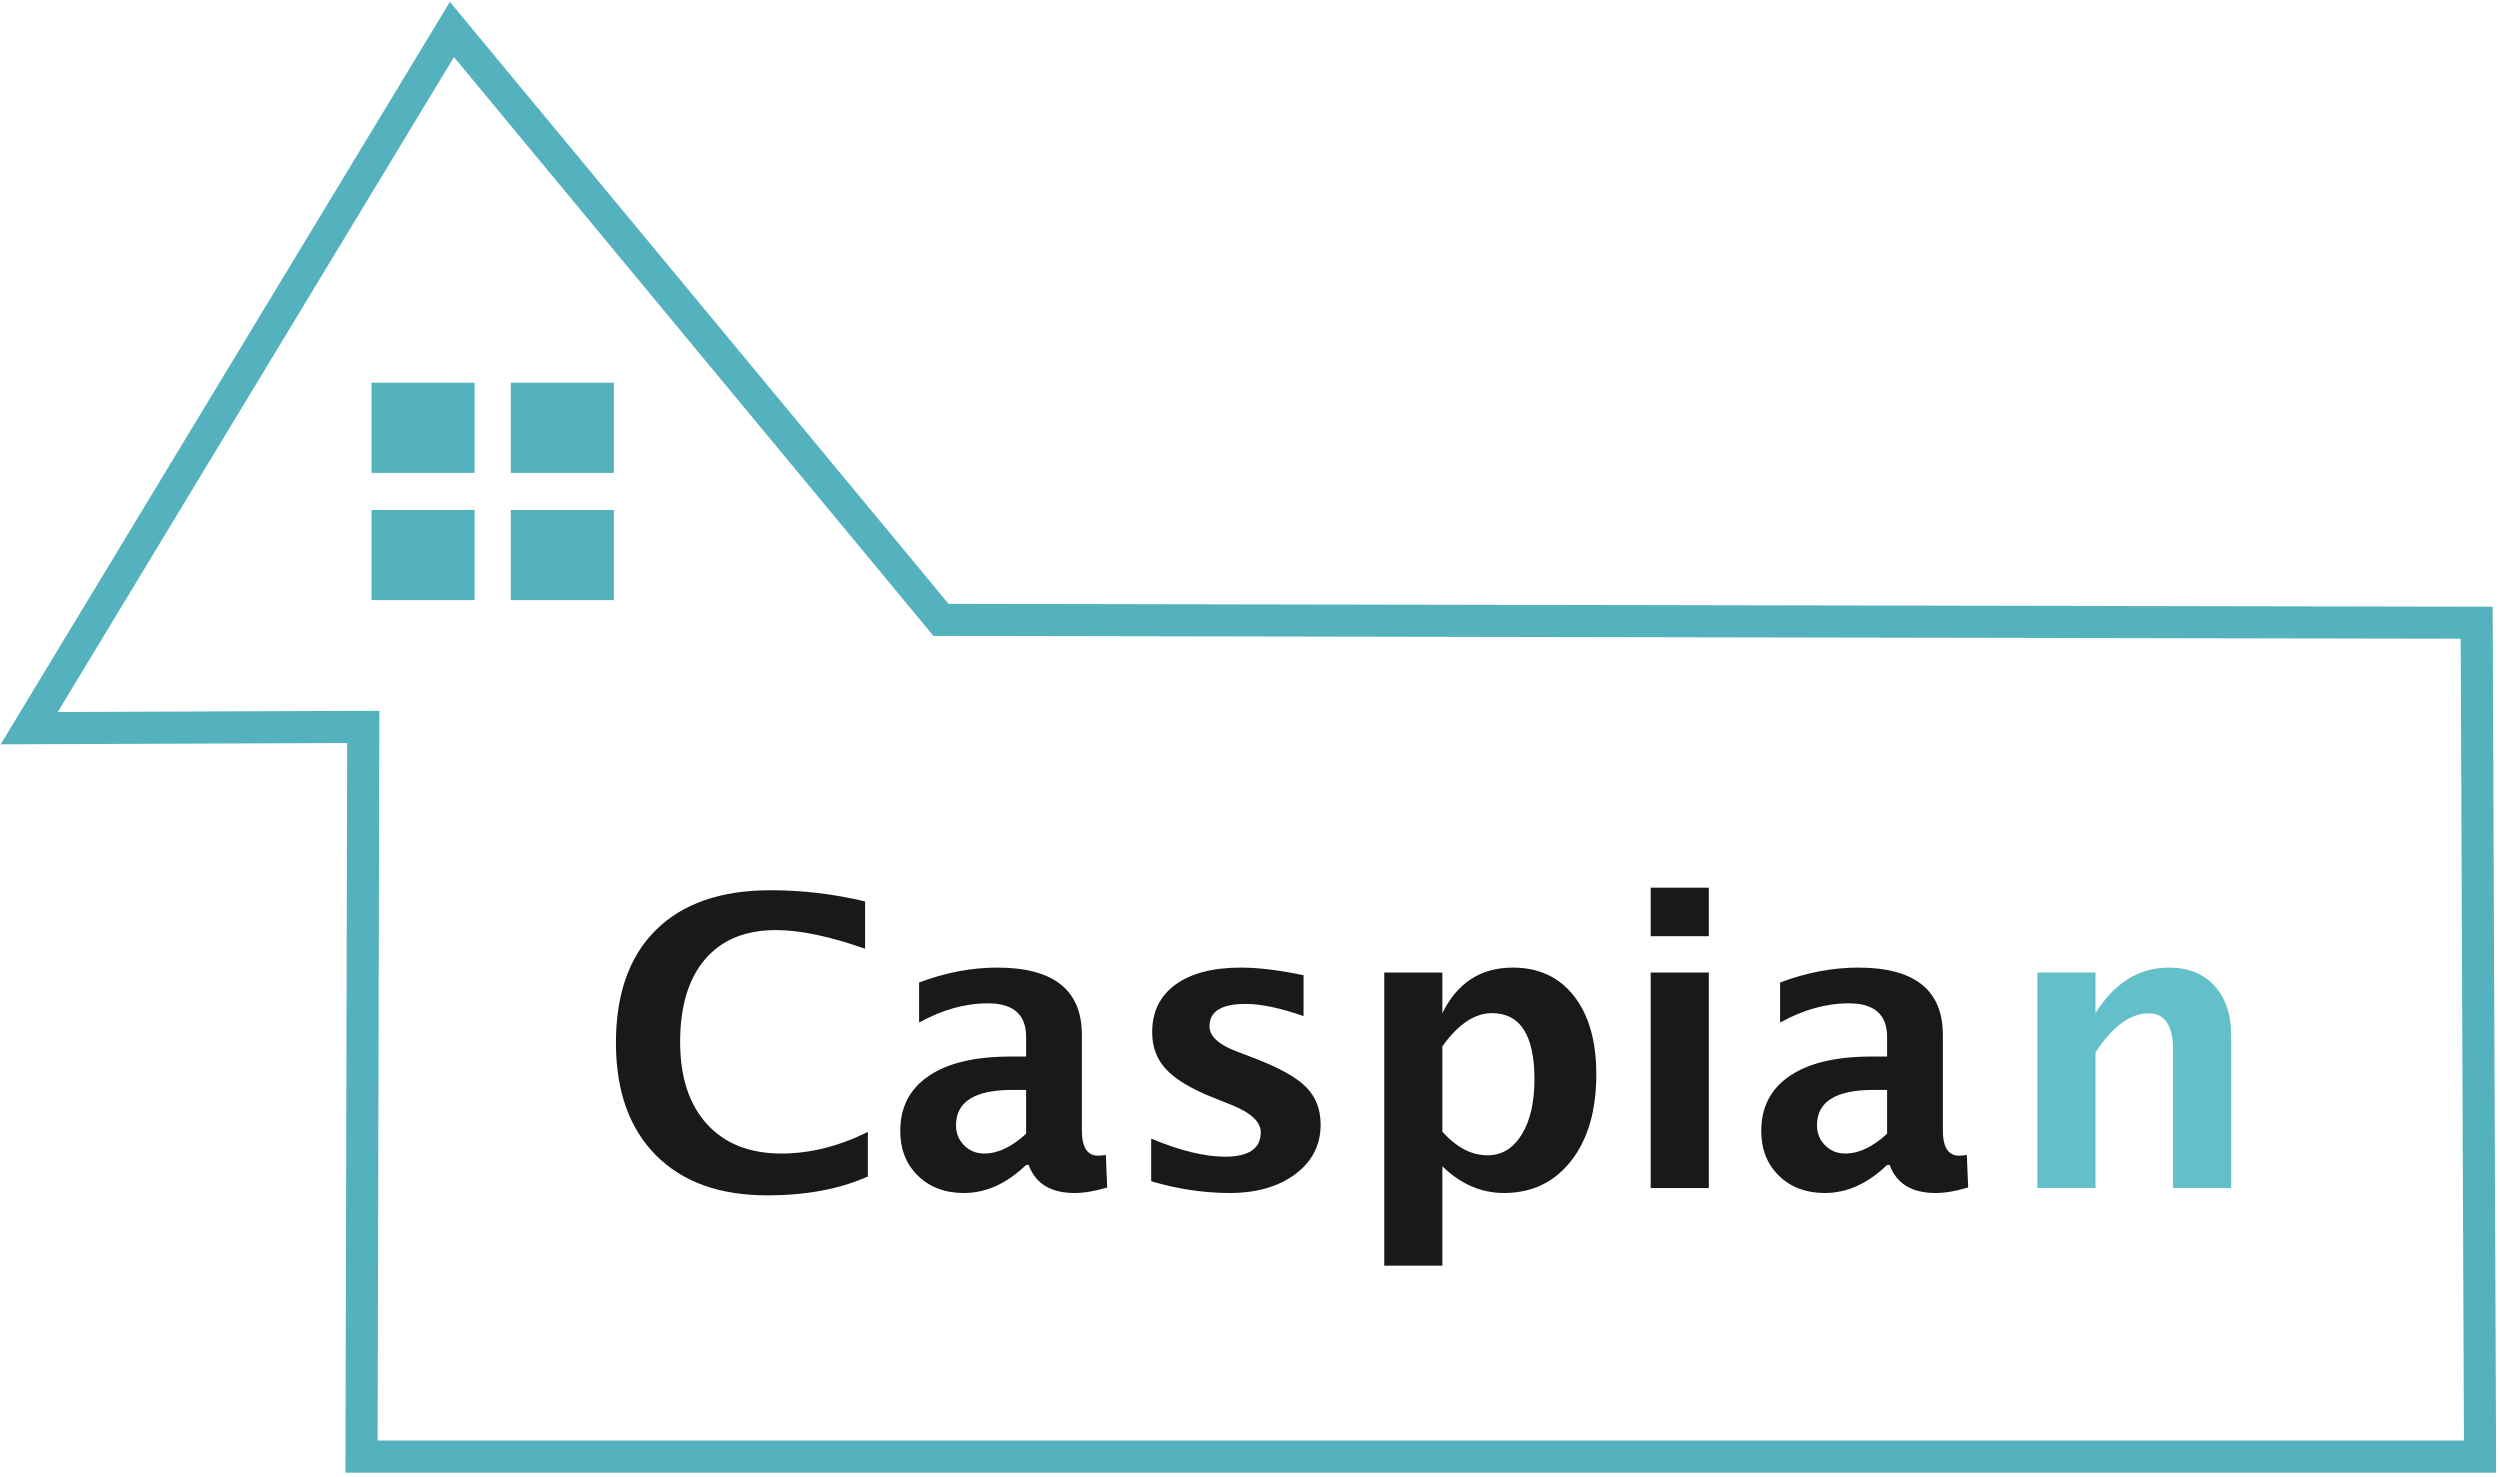
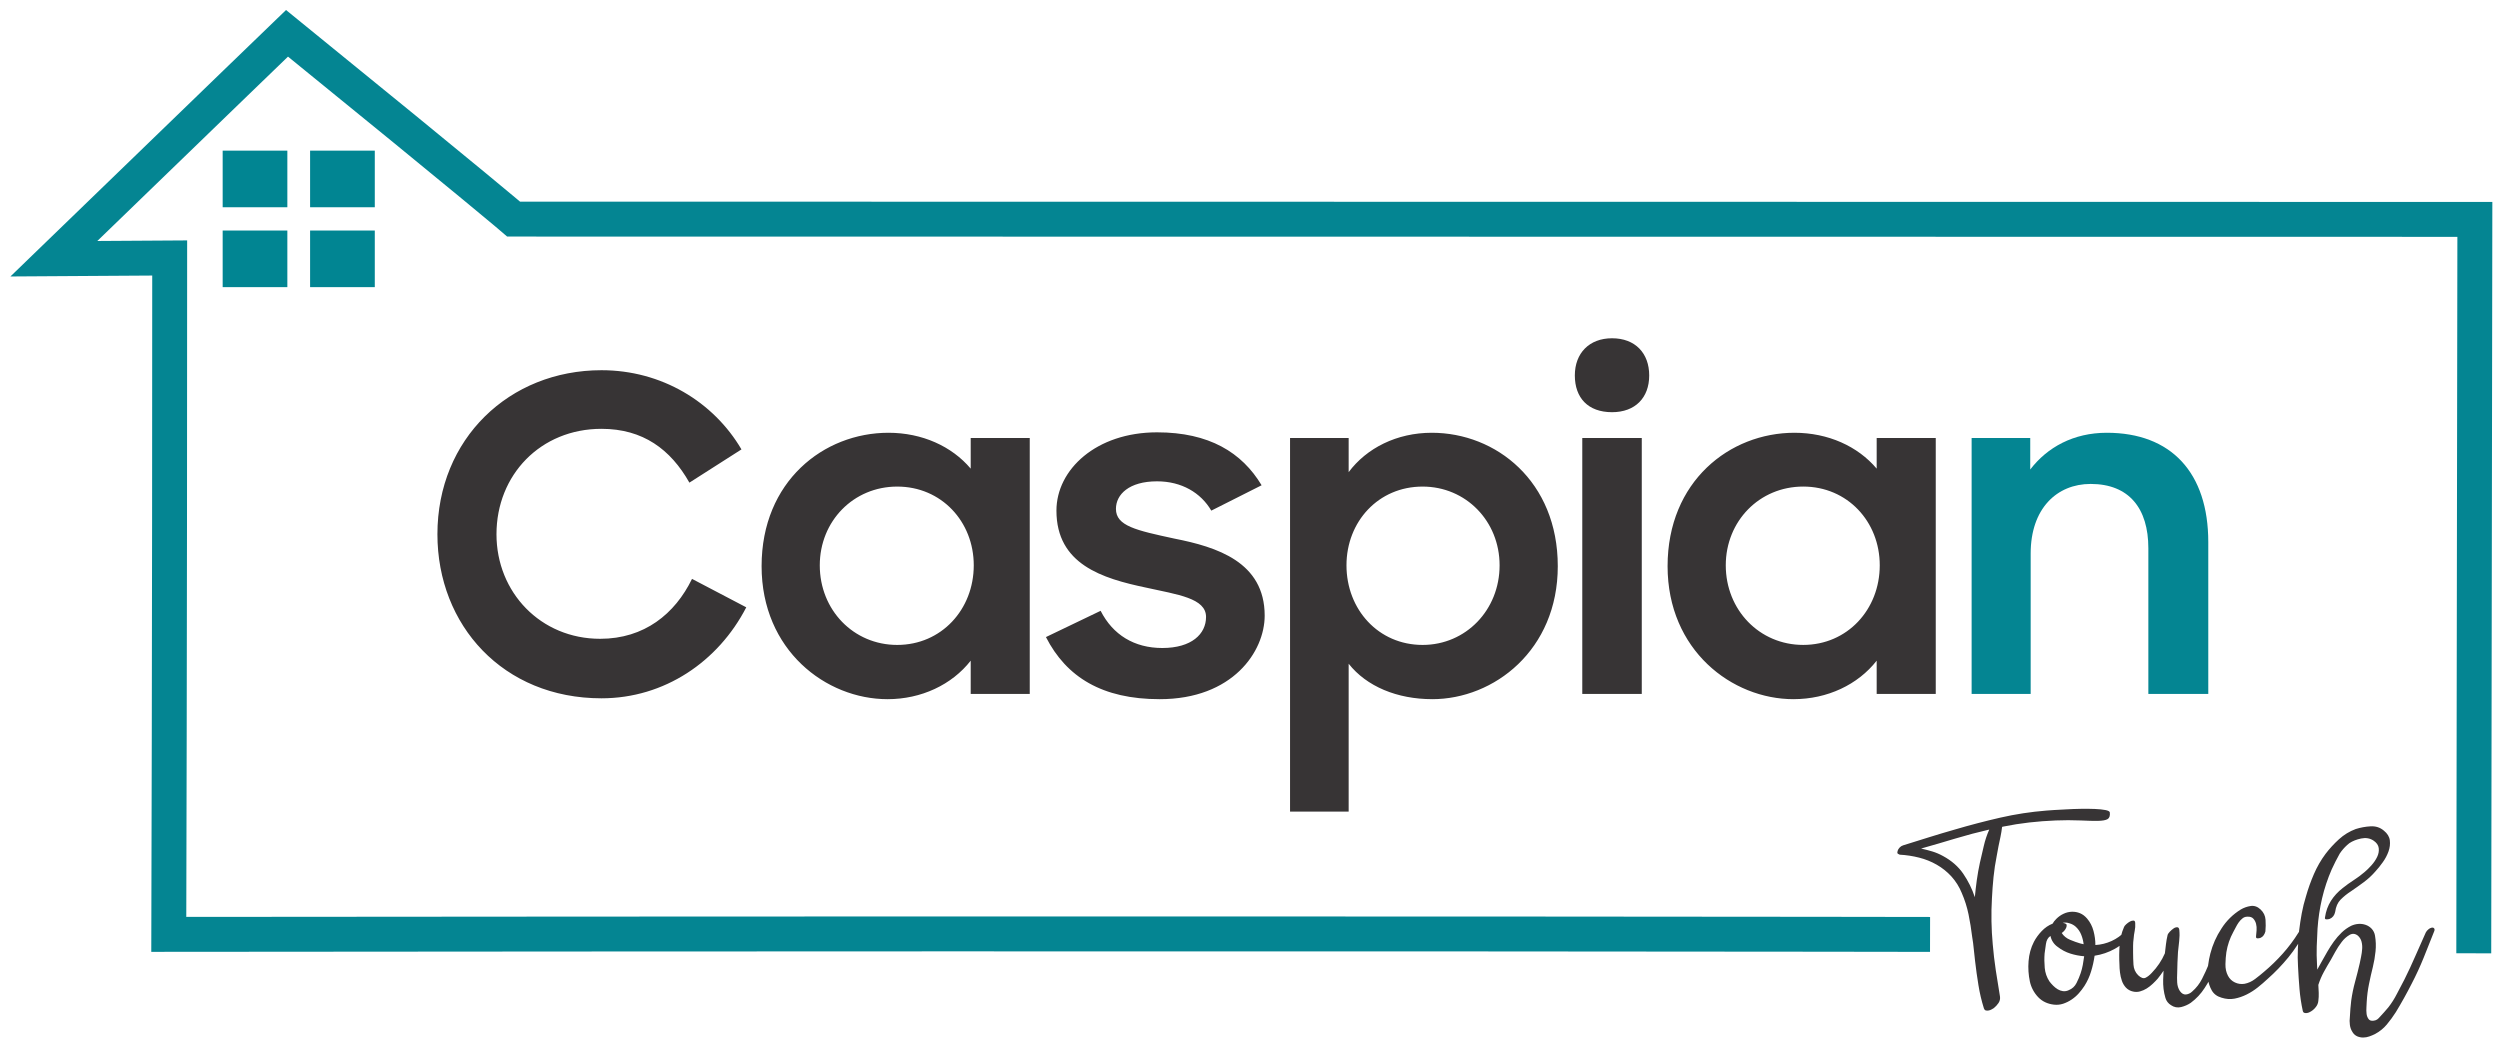
- <svg xmlns="http://www.w3.org/2000/svg" width="552" height="326" viewBox="0 0 552 326">
-   <g fill="none" fill-rule="evenodd" transform="translate(6.447 6.508)">
-     <polygon stroke="#54B2BE" stroke-width="7.087" points="93.337 0 201.33 130.363 540.401 130.989 541.148 315.108 73.377 315.108 73.764 153.987 0 154.275" />
-     <polygon fill="#54B2BE" points="75.588 97.905 98.337 97.905 98.337 77.999 75.588 77.999" />
-     <polygon fill="#54B2BE" points="106.339 97.905 129.088 97.905 129.088 77.999 106.339 77.999" />
-     <polygon fill="#54B2BE" points="75.588 125.999 98.337 125.999 98.337 106.093 75.588 106.093" />
-     <polygon fill="#54B2BE" points="106.339 125.999 129.088 125.999 129.088 106.093 106.339 106.093" />
-     <g fill-rule="nonzero" transform="translate(129.553 189.492)">
-       <path fill="#1A1919" d="M55.622,63.772 C49.408,66.547 41.995,67.934 33.382,67.934 C22.861,67.934 14.668,64.972 8.801,59.047 C2.934,53.122 0,44.856 0,34.249 C0,23.439 2.955,15.123 8.866,9.299 C14.776,3.475 23.208,0.564 34.162,0.564 C41.157,0.564 48.107,1.387 55.015,3.035 L55.015,13.483 C47.183,10.737 40.622,9.364 35.333,9.364 C28.57,9.364 23.353,11.51 19.682,15.802 C16.012,20.094 14.176,26.185 14.176,34.075 C14.176,41.821 16.149,47.862 20.094,52.197 C24.039,56.532 29.523,58.7 36.547,58.7 C42.847,58.7 49.206,57.11 55.622,53.931 L55.622,63.772 Z M90.565,61.214 C86.288,65.347 81.707,67.414 76.822,67.414 C72.66,67.414 69.279,66.142 66.678,63.599 C64.077,61.056 62.776,57.761 62.776,53.714 C62.776,48.454 64.879,44.401 69.084,41.554 C73.289,38.707 79.308,37.284 87.14,37.284 L90.565,37.284 L90.565,32.948 C90.565,28.006 87.747,25.535 82.111,25.535 C77.111,25.535 72.054,26.951 66.938,29.784 L66.938,20.94 C72.747,18.743 78.499,17.645 84.192,17.645 C96.649,17.645 102.878,22.601 102.878,32.515 L102.878,53.584 C102.878,57.313 104.077,59.177 106.476,59.177 C106.909,59.177 107.473,59.119 108.167,59.003 L108.47,66.2 C105.753,67.009 103.354,67.414 101.273,67.414 C96.013,67.414 92.632,65.347 91.129,61.214 L90.565,61.214 Z M90.565,54.321 L90.565,44.654 L87.531,44.654 C79.236,44.654 75.088,47.255 75.088,52.457 C75.088,54.22 75.688,55.701 76.887,56.901 C78.087,58.1 79.568,58.7 81.331,58.7 C84.337,58.7 87.415,57.24 90.565,54.321 Z M118.182,64.813 L118.182,55.405 C124.54,58.064 129.974,59.394 134.483,59.394 C139.743,59.394 142.373,57.602 142.373,54.018 C142.373,51.706 140.205,49.683 135.87,47.948 L131.535,46.214 C126.824,44.307 123.457,42.255 121.433,40.058 C119.41,37.862 118.399,35.145 118.399,31.908 C118.399,27.399 120.118,23.895 123.558,21.395 C126.997,18.895 131.809,17.645 137.994,17.645 C141.867,17.645 146.477,18.208 151.824,19.335 L151.824,28.353 C146.679,26.561 142.416,25.665 139.035,25.665 C133.717,25.665 131.058,27.312 131.058,30.607 C131.058,32.775 133.023,34.61 136.954,36.113 L140.682,37.544 C146.26,39.654 150.14,41.792 152.322,43.96 C154.505,46.128 155.596,48.917 155.596,52.327 C155.596,56.807 153.739,60.441 150.025,63.23 C146.311,66.019 141.477,67.414 135.523,67.414 C129.801,67.414 124.02,66.547 118.182,64.813 Z M169.643,83.455 L169.643,18.729 L182.475,18.729 L182.475,27.703 C185.77,20.997 190.958,17.645 198.039,17.645 C203.762,17.645 208.263,19.74 211.543,23.931 C214.824,28.122 216.464,33.888 216.464,41.229 C216.464,49.206 214.614,55.564 210.915,60.304 C207.215,65.044 202.259,67.414 196.045,67.414 C191.045,67.414 186.522,65.449 182.475,61.518 L182.475,83.455 L169.643,83.455 Z M182.475,53.888 C185.597,57.356 188.92,59.09 192.446,59.09 C195.597,59.09 198.111,57.566 199.99,54.516 C201.869,51.467 202.808,47.399 202.808,42.313 C202.808,32.573 199.672,27.703 193.4,27.703 C189.614,27.703 185.972,30.145 182.475,35.029 L182.475,53.888 Z M228.474,66.33 L228.474,18.729 L241.306,18.729 L241.306,66.33 L228.474,66.33 Z M228.474,10.708 L228.474,0 L241.306,0 L241.306,10.708 L228.474,10.708 Z M280.671,61.214 C276.394,65.347 271.813,67.414 266.929,67.414 C262.767,67.414 259.385,66.142 256.784,63.599 C254.183,61.056 252.882,57.761 252.882,53.714 C252.882,48.454 254.985,44.401 259.19,41.554 C263.395,38.707 269.414,37.284 277.247,37.284 L280.671,37.284 L280.671,32.948 C280.671,28.006 277.854,25.535 272.218,25.535 C267.218,25.535 262.16,26.951 257.044,29.784 L257.044,20.94 C262.853,18.743 268.605,17.645 274.299,17.645 C286.755,17.645 292.984,22.601 292.984,32.515 L292.984,53.584 C292.984,57.313 294.183,59.177 296.582,59.177 C297.016,59.177 297.579,59.119 298.273,59.003 L298.576,66.2 C295.859,67.009 293.461,67.414 291.38,67.414 C286.12,67.414 282.738,65.347 281.235,61.214 L280.671,61.214 Z M280.671,54.321 L280.671,44.654 L277.637,44.654 C269.342,44.654 265.194,47.255 265.194,52.457 C265.194,54.22 265.794,55.701 266.994,56.901 C268.193,58.1 269.674,58.7 271.437,58.7 C274.443,58.7 277.521,57.24 280.671,54.321 Z" />
-       <path fill="#63BFCA" d="M313.855,66.33 L313.855,18.729 L326.688,18.729 L326.688,27.703 C330.878,20.997 336.283,17.645 342.902,17.645 C347.15,17.645 350.503,18.989 352.96,21.677 C355.416,24.364 356.645,28.035 356.645,32.688 L356.645,66.33 L343.812,66.33 L343.812,35.853 C343.812,30.448 342.02,27.746 338.436,27.746 C334.361,27.746 330.445,30.622 326.688,36.373 L326.688,66.33 L313.855,66.33 Z" />
-     </g>
+ <svg xmlns="http://www.w3.org/2000/svg" width="179" height="75" viewBox="0 0 179 75">
+   <g fill="none" fill-rule="evenodd">
+     <path fill="#018592" d="M15.943 10.786h4.631v4.053h-4.631v-4.053zm6.26 0h4.632v4.053h-4.632v-4.053zm-6.26 5.72h4.631v4.053h-4.631v-4.053zm6.26 0h4.632v4.053h-4.632v-4.053z" />
+     <path fill="#373435" d="M43.066 49.999c4.51 0 8.363-2.631 10.367-6.515l-3.884-2.036c-1.221 2.505-3.414 4.29-6.578 4.29-4.26 0-7.423-3.32-7.423-7.485 0-4.26 3.164-7.549 7.517-7.549 2.976 0 4.95 1.472 6.296 3.853l3.728-2.38c-2.005-3.415-5.732-5.67-10.023-5.67-6.61 0-11.747 4.917-11.747 11.746 0 6.515 4.699 11.746 11.746 11.746zm20.484.062c2.412 0 4.605-1.033 5.952-2.756v2.38h4.228V31.362h-4.228v2.192c-1.347-1.597-3.477-2.568-5.889-2.568-4.636 0-9.083 3.477-9.083 9.553 0 6.014 4.604 9.522 9.02 9.522zm.69-3.884c-3.133 0-5.544-2.505-5.544-5.7 0-3.164 2.411-5.638 5.544-5.638 3.163 0 5.481 2.505 5.481 5.638 0 3.163-2.318 5.7-5.481 5.7zm18.793 3.884c5.231 0 7.518-3.414 7.518-5.982 0-3.853-3.446-4.918-6.453-5.513-2.756-.595-4.197-.908-4.197-2.13 0-1.034.94-1.973 2.944-1.973 1.754 0 3.133.814 3.884 2.098l3.602-1.816c-1.41-2.35-3.758-3.79-7.486-3.79-4.354 0-7.204 2.662-7.204 5.606 0 3.853 3.289 4.855 6.421 5.513 2.255.501 4.291.752 4.291 2.099 0 1.221-1.033 2.224-3.132 2.224-2.005 0-3.54-.94-4.416-2.663l-3.916 1.88c1.472 2.881 4.04 4.447 8.144 4.447zm19.514 0c4.417 0 8.99-3.508 8.99-9.522 0-6.076-4.417-9.553-9.021-9.553-2.506 0-4.667 1.096-5.952 2.819v-2.443h-4.197v26.75h4.197V47.523c1.285 1.629 3.477 2.537 5.983 2.537zm-.689-3.884c-3.164 0-5.45-2.537-5.45-5.7 0-3.133 2.286-5.638 5.45-5.638 3.101 0 5.513 2.474 5.513 5.638 0 3.195-2.412 5.7-5.513 5.7zm11.433 3.508h4.26V31.362h-4.26v18.323zm-.533-22.802c0 1.597.94 2.63 2.663 2.63 1.66 0 2.662-1.033 2.662-2.63 0-1.598-1.002-2.663-2.662-2.663-1.63 0-2.663 1.065-2.663 2.663zM128.42 50.06c2.411 0 4.604-1.033 5.95-2.756v2.38h4.23V31.362h-4.23v2.192c-1.346-1.597-3.476-2.568-5.888-2.568-4.635 0-9.083 3.477-9.083 9.553 0 6.014 4.604 9.522 9.02 9.522zm.689-3.884c-3.133 0-5.544-2.505-5.544-5.7 0-3.164 2.411-5.638 5.544-5.638 3.163 0 5.481 2.505 5.481 5.638 0 3.163-2.318 5.7-5.481 5.7z" />
+     <path fill="#048592" d="M141.168 49.686h4.228V39.63c0-3.226 1.88-4.98 4.292-4.98 2.756 0 4.134 1.754 4.134 4.604v10.43h4.291V38.817c0-4.98-2.662-7.831-7.266-7.831-2.381 0-4.26 1.034-5.482 2.631v-2.255h-4.197v18.324z" />
+     <path fill="#373435" fill-rule="nonzero" d="M151.063 58.17c.026.243-.028.403-.162.48-.134.076-.36.117-.68.124-.319.006-.73-.003-1.234-.029a21.248 21.248 0 0 0-1.809 0 26.25 26.25 0 0 0-1.885.144c-.62.07-1.241.169-1.867.296a.17.17 0 0 0-.076.02c-.013.115-.029.23-.048.344a10.07 10.07 0 0 1-.067.364c-.05.23-.099.456-.143.68-.045.222-.087.449-.125.679-.102.51-.179 1.017-.23 1.521-.05.504-.089 1.011-.114 1.522a21.817 21.817 0 0 0 .057 3.292c.051.612.124 1.238.22 1.876.096.638.195 1.256.297 1.856a.656.656 0 0 1-.105.479c-.096.14-.208.261-.335.363a2.247 2.247 0 0 1-.163.096.693.693 0 0 1-.22.077.416.416 0 0 1-.201-.01c-.058-.02-.099-.067-.125-.144a11.767 11.767 0 0 1-.392-1.665 35.877 35.877 0 0 1-.24-1.722c-.037-.294-.07-.584-.095-.871a10.526 10.526 0 0 0-.115-.871c-.064-.536-.15-1.07-.258-1.598a7.725 7.725 0 0 0-.488-1.541 3.996 3.996 0 0 0-.747-1.187 4.376 4.376 0 0 0-1.043-.832 4.984 4.984 0 0 0-1.263-.507 7.212 7.212 0 0 0-1.388-.211l-.076-.038c-.09-.026-.115-.096-.077-.21a.569.569 0 0 1 .153-.269.576.576 0 0 1 .25-.153l1.837-.574a78.718 78.718 0 0 1 1.856-.555 55.618 55.618 0 0 1 3.254-.852 22.913 22.913 0 0 1 3.311-.507c.09-.013.265-.026.527-.038.261-.013.558-.03.89-.048.331-.02.679-.032 1.043-.039a17.02 17.02 0 0 1 1.005.01c.306.013.558.038.756.077.197.038.303.095.315.172zm-9.302 3.6l.278-1.197a6.37 6.37 0 0 1 .392-1.177 38.28 38.28 0 0 0-2.45.65c-.803.243-1.614.48-2.43.709.28.064.548.134.803.21.256.077.51.185.766.326.612.331 1.094.753 1.445 1.263a6.68 6.68 0 0 1 .833 1.684c.038-.408.086-.82.143-1.234.058-.415.131-.827.22-1.235zm10.834 4.746c.076.051.099.118.067.2a.84.84 0 0 1-.106.202c-.293.421-.67.76-1.129 1.014a4.28 4.28 0 0 1-1.454.498 7.21 7.21 0 0 1-.25 1.12 4.192 4.192 0 0 1-.478 1.043 4.263 4.263 0 0 1-.402.526 2.67 2.67 0 0 1-.517.45 2.522 2.522 0 0 1-.602.297 1.54 1.54 0 0 1-.66.067c-.46-.052-.837-.23-1.13-.536a2.349 2.349 0 0 1-.593-1.11 5.074 5.074 0 0 1-.096-1.465c.038-.504.166-.966.383-1.387.14-.268.325-.524.555-.766.23-.242.491-.421.785-.536.05-.102.14-.217.267-.344.154-.154.326-.275.517-.364a1.5 1.5 0 0 1 .594-.144c.204-.006.398.03.583.106.185.076.354.204.507.382.218.256.37.552.46.89.09.339.134.674.134 1.005a3.254 3.254 0 0 0 1.158-.287c.364-.166.686-.395.966-.689.052-.05.122-.105.211-.163.09-.057.166-.06.23-.01zm-4.48 4.383c.256-.102.444-.274.565-.517.122-.242.22-.478.297-.708.064-.191.115-.39.153-.593.039-.205.07-.409.096-.613a4.412 4.412 0 0 1-.986-.191 2.898 2.898 0 0 1-.909-.479 1.25 1.25 0 0 1-.517-.784c-.178.114-.287.306-.325.574l-.096.689c-.025.332-.022.673.01 1.024.032.35.143.673.335.966.076.102.166.204.268.307.102.102.21.188.325.258.115.07.24.115.373.134a.732.732 0 0 0 .412-.067zm.518-4.536a1.11 1.11 0 0 0-.44-.249c-.192-.064-.358-.077-.498-.038.025 0 .076.013.153.038.076.025.118.064.124.115a.398.398 0 0 1-.028.182.729.729 0 0 1-.125.21.908.908 0 0 1-.2.182c.14.217.34.38.602.488.262.109.501.195.718.258l.249.058a2.594 2.594 0 0 0-.172-.68 1.53 1.53 0 0 0-.383-.564zm10.852.115c.153 0 .204.063.153.191-.179.472-.354.941-.526 1.407-.172.466-.36.928-.565 1.388a9.015 9.015 0 0 1-.698 1.282 3.99 3.99 0 0 1-.986 1.053c-.204.14-.434.242-.69.306a.877.877 0 0 1-.727-.134.893.893 0 0 1-.401-.517 3.942 3.942 0 0 1-.135-.65 4.444 4.444 0 0 1-.028-.652c.006-.216.016-.433.028-.65-.063.102-.13.198-.2.287-.07.09-.144.185-.22.287-.103.115-.22.236-.355.364a2.748 2.748 0 0 1-.43.335 1.764 1.764 0 0 1-.479.21 1.01 1.01 0 0 1-.497.01.98.98 0 0 1-.517-.287 1.39 1.39 0 0 1-.287-.489 2.876 2.876 0 0 1-.134-.593 4.879 4.879 0 0 1-.039-.584c-.025-.433-.022-.883.01-1.349.032-.466.137-.903.316-1.311.013-.051.064-.118.153-.201.09-.083.182-.15.278-.201a.474.474 0 0 1 .258-.067c.076.006.115.073.115.201.012.179 0 .36-.039.545a4.136 4.136 0 0 0-.076.546 3.58 3.58 0 0 0-.038.517v.497c0 .268.01.552.028.852.02.3.131.552.335.756.204.192.38.252.527.182.146-.07.296-.188.45-.354.395-.408.708-.874.937-1.397l.077-.651a5.8 5.8 0 0 1 .115-.65c.012-.065.063-.144.153-.24s.182-.176.277-.24a.429.429 0 0 1 .268-.086c.083.007.131.074.144.201.025.256.022.517-.01.785s-.06.53-.086.785l-.038.766c-.013.255-.02.51-.02.765a5.513 5.513 0 0 0 0 .65c.013.23.077.435.192.613.128.18.271.262.43.25a.752.752 0 0 0 .45-.211 2.99 2.99 0 0 0 .709-.91c.178-.35.338-.698.478-1.043.153-.382.313-.765.479-1.148.166-.383.338-.76.517-1.13a.464.464 0 0 1 .143-.181.472.472 0 0 1 .201-.105zm2.718.21a.84.84 0 0 1-.125.278.506.506 0 0 1-.22.182.59.59 0 0 1-.22.038c-.083 0-.118-.051-.105-.153.013-.115.026-.256.038-.421.013-.166 0-.323-.038-.47a.849.849 0 0 0-.201-.373c-.096-.102-.24-.146-.43-.134a.532.532 0 0 0-.345.125 1.436 1.436 0 0 0-.268.287 2.727 2.727 0 0 0-.21.354 6.793 6.793 0 0 1-.173.325 4.475 4.475 0 0 0-.498 1.455c-.038.255-.06.54-.066.852-.007.312.054.59.181.832.115.217.281.377.498.479.217.102.447.134.689.096.268-.051.52-.166.756-.345.236-.179.45-.35.641-.517.472-.395.919-.83 1.34-1.301a10.84 10.84 0 0 0 1.13-1.512c.037-.064.092-.134.162-.21.07-.077.15-.11.24-.097.076.013.12.048.133.106a.245.245 0 0 1-.038.182c-.192.306-.386.612-.584.918-.197.306-.411.6-.641.88-.46.562-.957 1.079-1.493 1.551-.217.204-.45.405-.699.603a4.523 4.523 0 0 1-.794.507c-.28.14-.57.24-.87.297-.3.057-.61.035-.93-.067-.318-.09-.55-.262-.698-.517a2.226 2.226 0 0 1-.277-.842 3.628 3.628 0 0 1 .01-.947c.044-.326.098-.61.162-.852a5.925 5.925 0 0 1 .794-1.79 4.302 4.302 0 0 1 1.388-1.368c.217-.128.453-.21.708-.25.255-.037.492.046.708.25.217.204.335.45.355.737.019.287.015.564-.01.832zm11.905-.268c.076-.013.134.003.172.048.038.045.045.105.02.182a201.23 201.23 0 0 1-.766 1.923 21.355 21.355 0 0 1-.862 1.867 30.852 30.852 0 0 1-1.129 2.028 8.645 8.645 0 0 1-.65.89c-.23.275-.511.501-.843.68a3.455 3.455 0 0 1-.411.172 1.33 1.33 0 0 1-.44.077c-.147 0-.288-.029-.422-.086a.744.744 0 0 1-.334-.297 1.214 1.214 0 0 1-.192-.526 2.092 2.092 0 0 1 0-.565l.038-.593a8.61 8.61 0 0 1 .058-.575c.064-.459.156-.909.277-1.349.121-.44.233-.884.335-1.33l.096-.47a4.13 4.13 0 0 0 .076-.554 1.592 1.592 0 0 0-.047-.526.854.854 0 0 0-.259-.422c-.191-.153-.389-.172-.593-.057a1.898 1.898 0 0 0-.565.507 5.568 5.568 0 0 0-.469.718l-.306.555c-.178.293-.348.587-.507.88-.16.294-.29.6-.392.92.012.19.022.382.028.573.007.192-.003.383-.028.575a.813.813 0 0 1-.173.43 1.234 1.234 0 0 1-.488.393.59.59 0 0 1-.182.047.378.378 0 0 1-.172-.019c-.05-.019-.083-.06-.096-.124a12.075 12.075 0 0 1-.239-1.589 45.631 45.631 0 0 1-.105-1.608 12.077 12.077 0 0 1-.01-1.272c.02-.428.048-.852.087-1.273.05-.421.114-.839.19-1.254.077-.414.18-.826.307-1.234.153-.536.341-1.063.565-1.58.223-.516.5-.998.832-1.444.281-.37.6-.718.957-1.044.358-.325.76-.57 1.206-.736a4.387 4.387 0 0 1 1.043-.192c.377-.025.699.077.967.306.255.205.399.438.43.699.032.262 0 .526-.095.794a3.134 3.134 0 0 1-.412.775c-.178.25-.35.463-.516.642a5.286 5.286 0 0 1-.833.775c-.3.223-.61.443-.928.66a4.33 4.33 0 0 0-.747.603c-.204.21-.332.5-.383.871-.05.242-.178.408-.382.498a.649.649 0 0 1-.24.038c-.095 0-.13-.051-.105-.153.064-.434.204-.823.421-1.168.217-.344.498-.65.842-.918.255-.205.517-.393.785-.565a7.36 7.36 0 0 0 .785-.584c.153-.127.316-.287.488-.478.172-.192.31-.393.411-.603.102-.21.14-.421.115-.632-.025-.21-.153-.392-.383-.545-.255-.166-.548-.214-.88-.144-.332.07-.613.182-.842.335a3.267 3.267 0 0 0-.574.584 5.28 5.28 0 0 0-.115.163c-.102.178-.201.363-.297.555-.095.19-.187.381-.277.574a12.192 12.192 0 0 0-.69 2.076 13.622 13.622 0 0 0-.325 2.173 41.7 41.7 0 0 0-.057 1.263c-.013.421-.007.842.019 1.263 0 .064.003.131.01.201.006.07.009.137.009.201l.306-.555c.128-.23.265-.472.412-.727.147-.255.303-.498.469-.727a4.82 4.82 0 0 1 .555-.642c.204-.197.434-.36.689-.488.166-.076.338-.121.517-.134.178-.013.35.01.516.067.166.058.31.15.431.278a.96.96 0 0 1 .24.497c.063.37.076.744.038 1.12-.039.377-.102.75-.192 1.12-.102.408-.195.817-.277 1.225-.083.408-.138.83-.163 1.263 0 .102-.006.236-.02.402a2.34 2.34 0 0 0 .01.469.78.78 0 0 0 .144.373c.076.102.198.14.364.115a.547.547 0 0 0 .248-.086c.064-.045.128-.105.192-.182.1-.113.202-.225.306-.335a5.58 5.58 0 0 0 .306-.354c.23-.293.434-.616.613-.967.178-.35.357-.692.536-1.024.28-.561.542-1.122.784-1.684.244-.564.493-1.125.747-1.684a.707.707 0 0 1 .182-.22.51.51 0 0 1 .239-.125z" />
+     <path stroke="#048592" stroke-width="2.5" d="M177.122 68.256l.078-52.548-140.423-.02s-2.275-1.966-16.226-13.303c0 0-4.28 4.125-16.695 16.14l8.294-.054c0 26.818-.065 48.43-.065 48.43 84.165-.08 126.107.004 126.107.004" />
  </g>
</svg>
